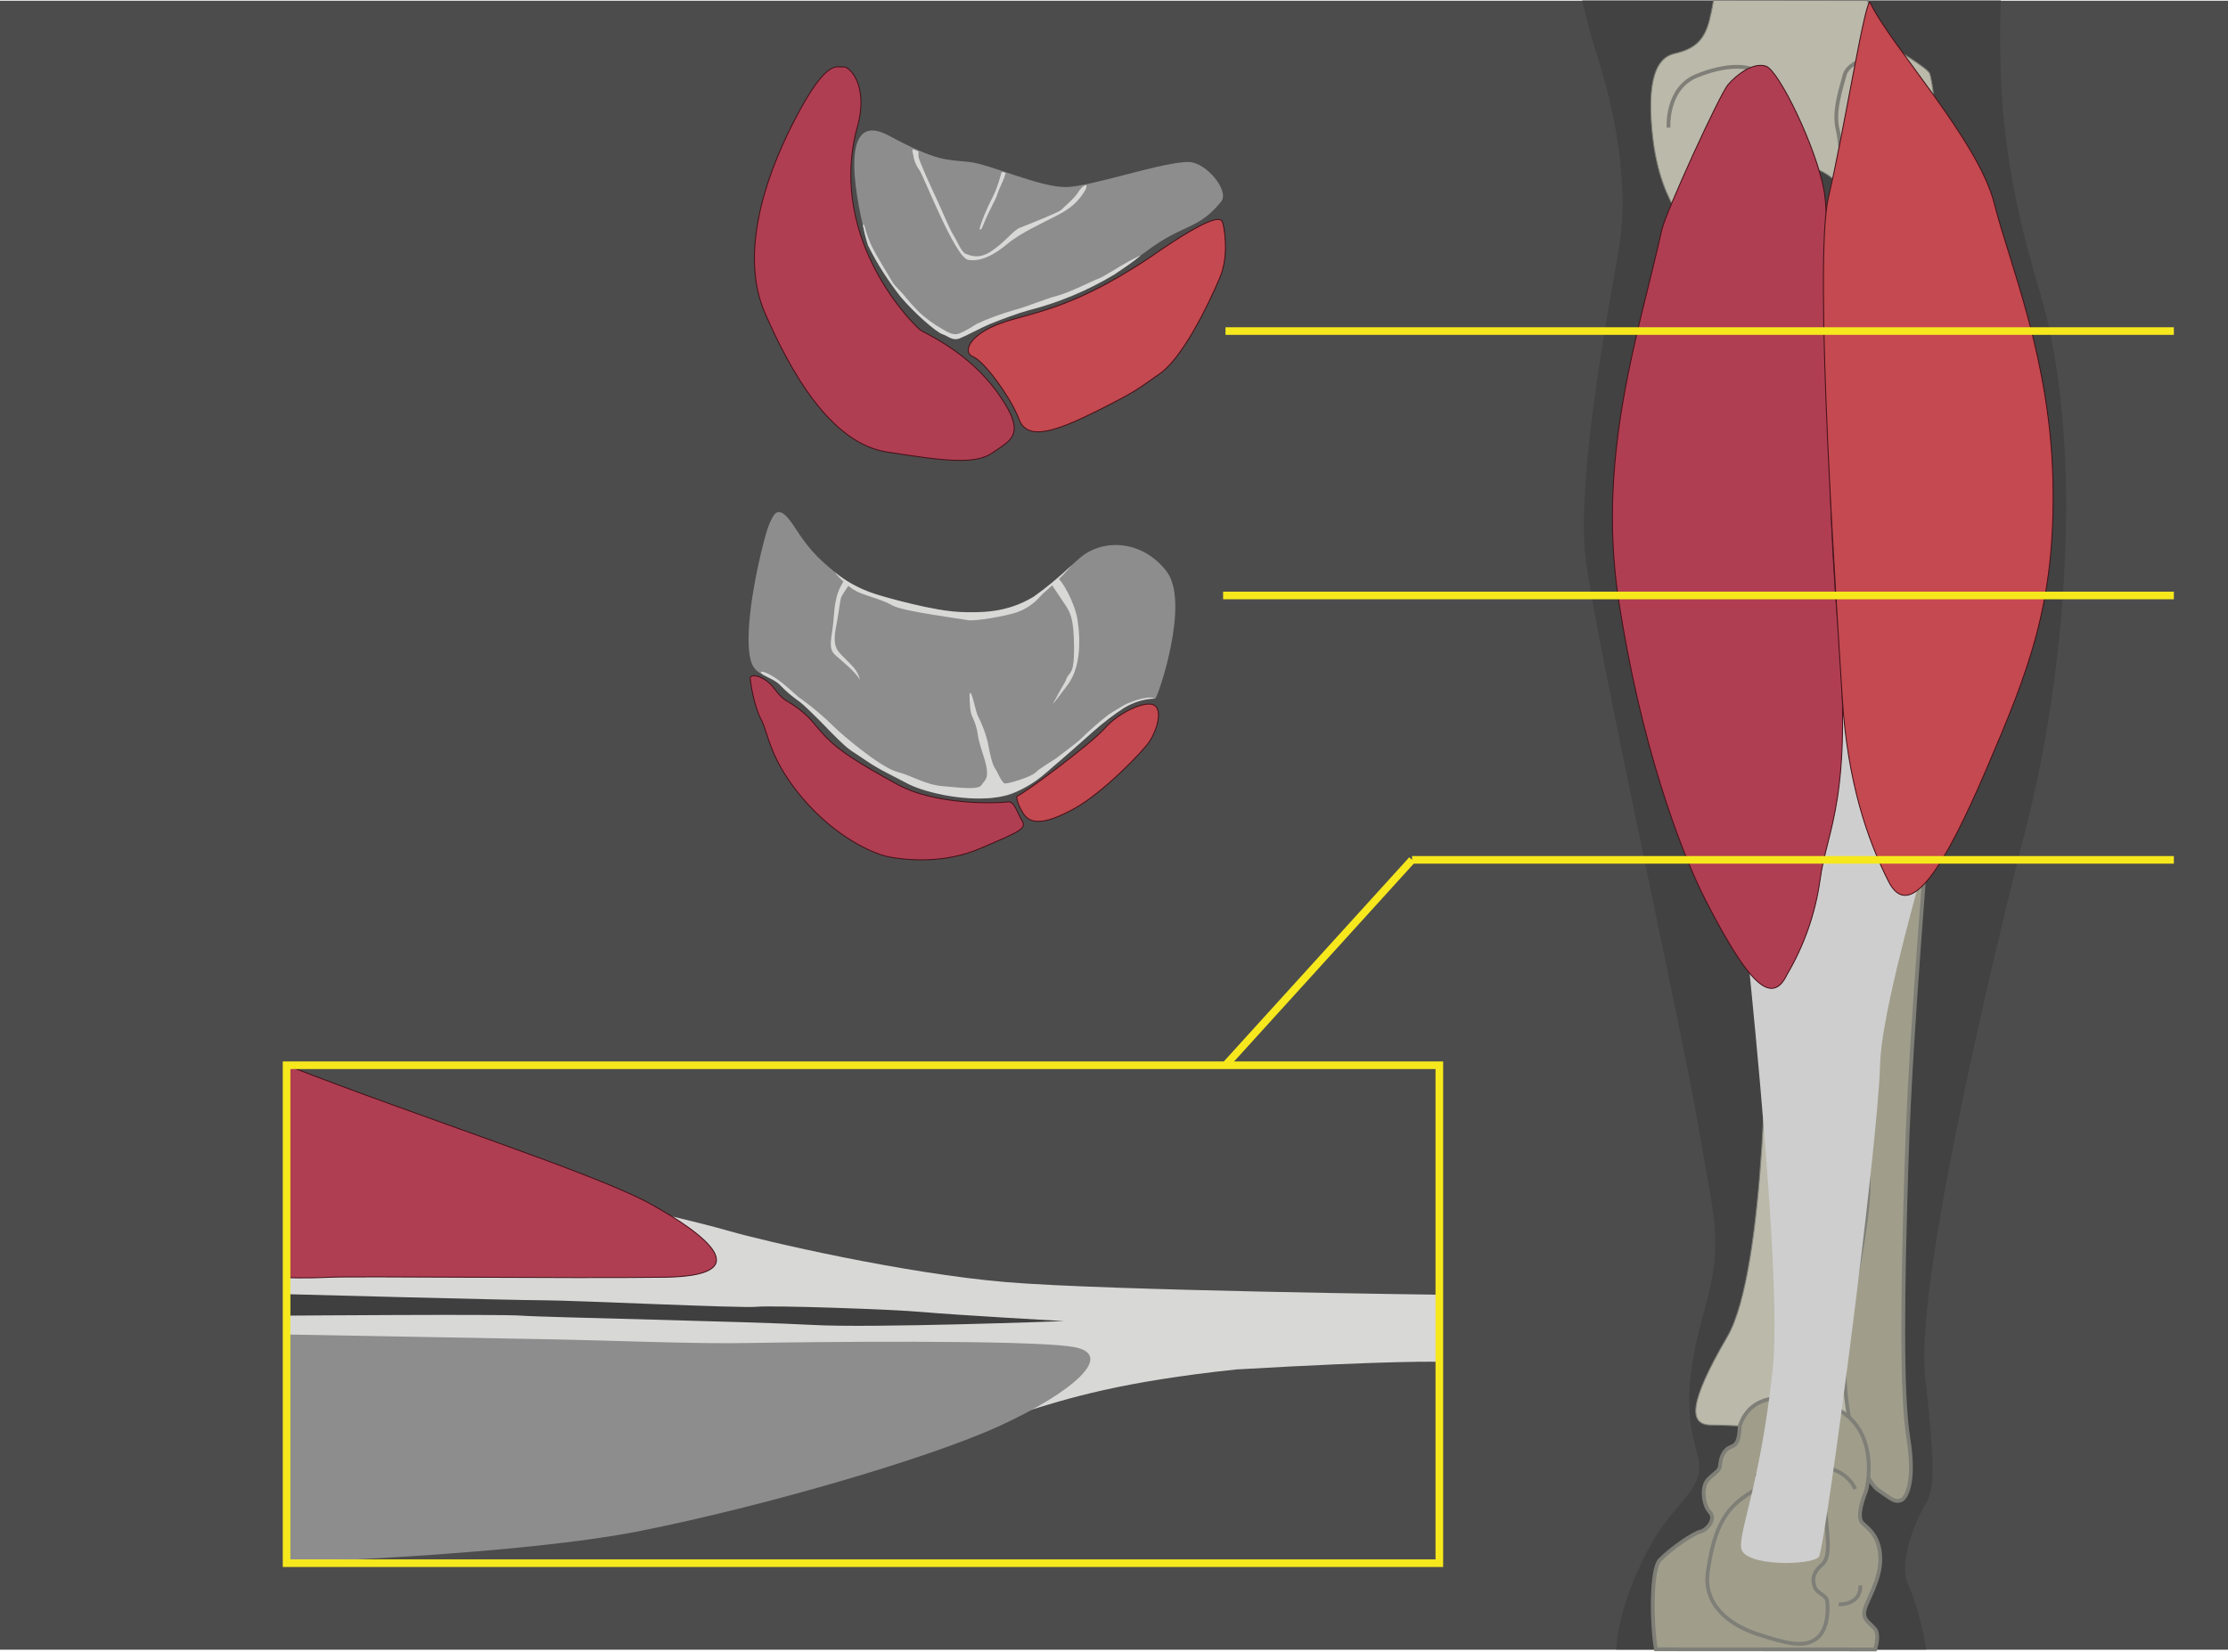
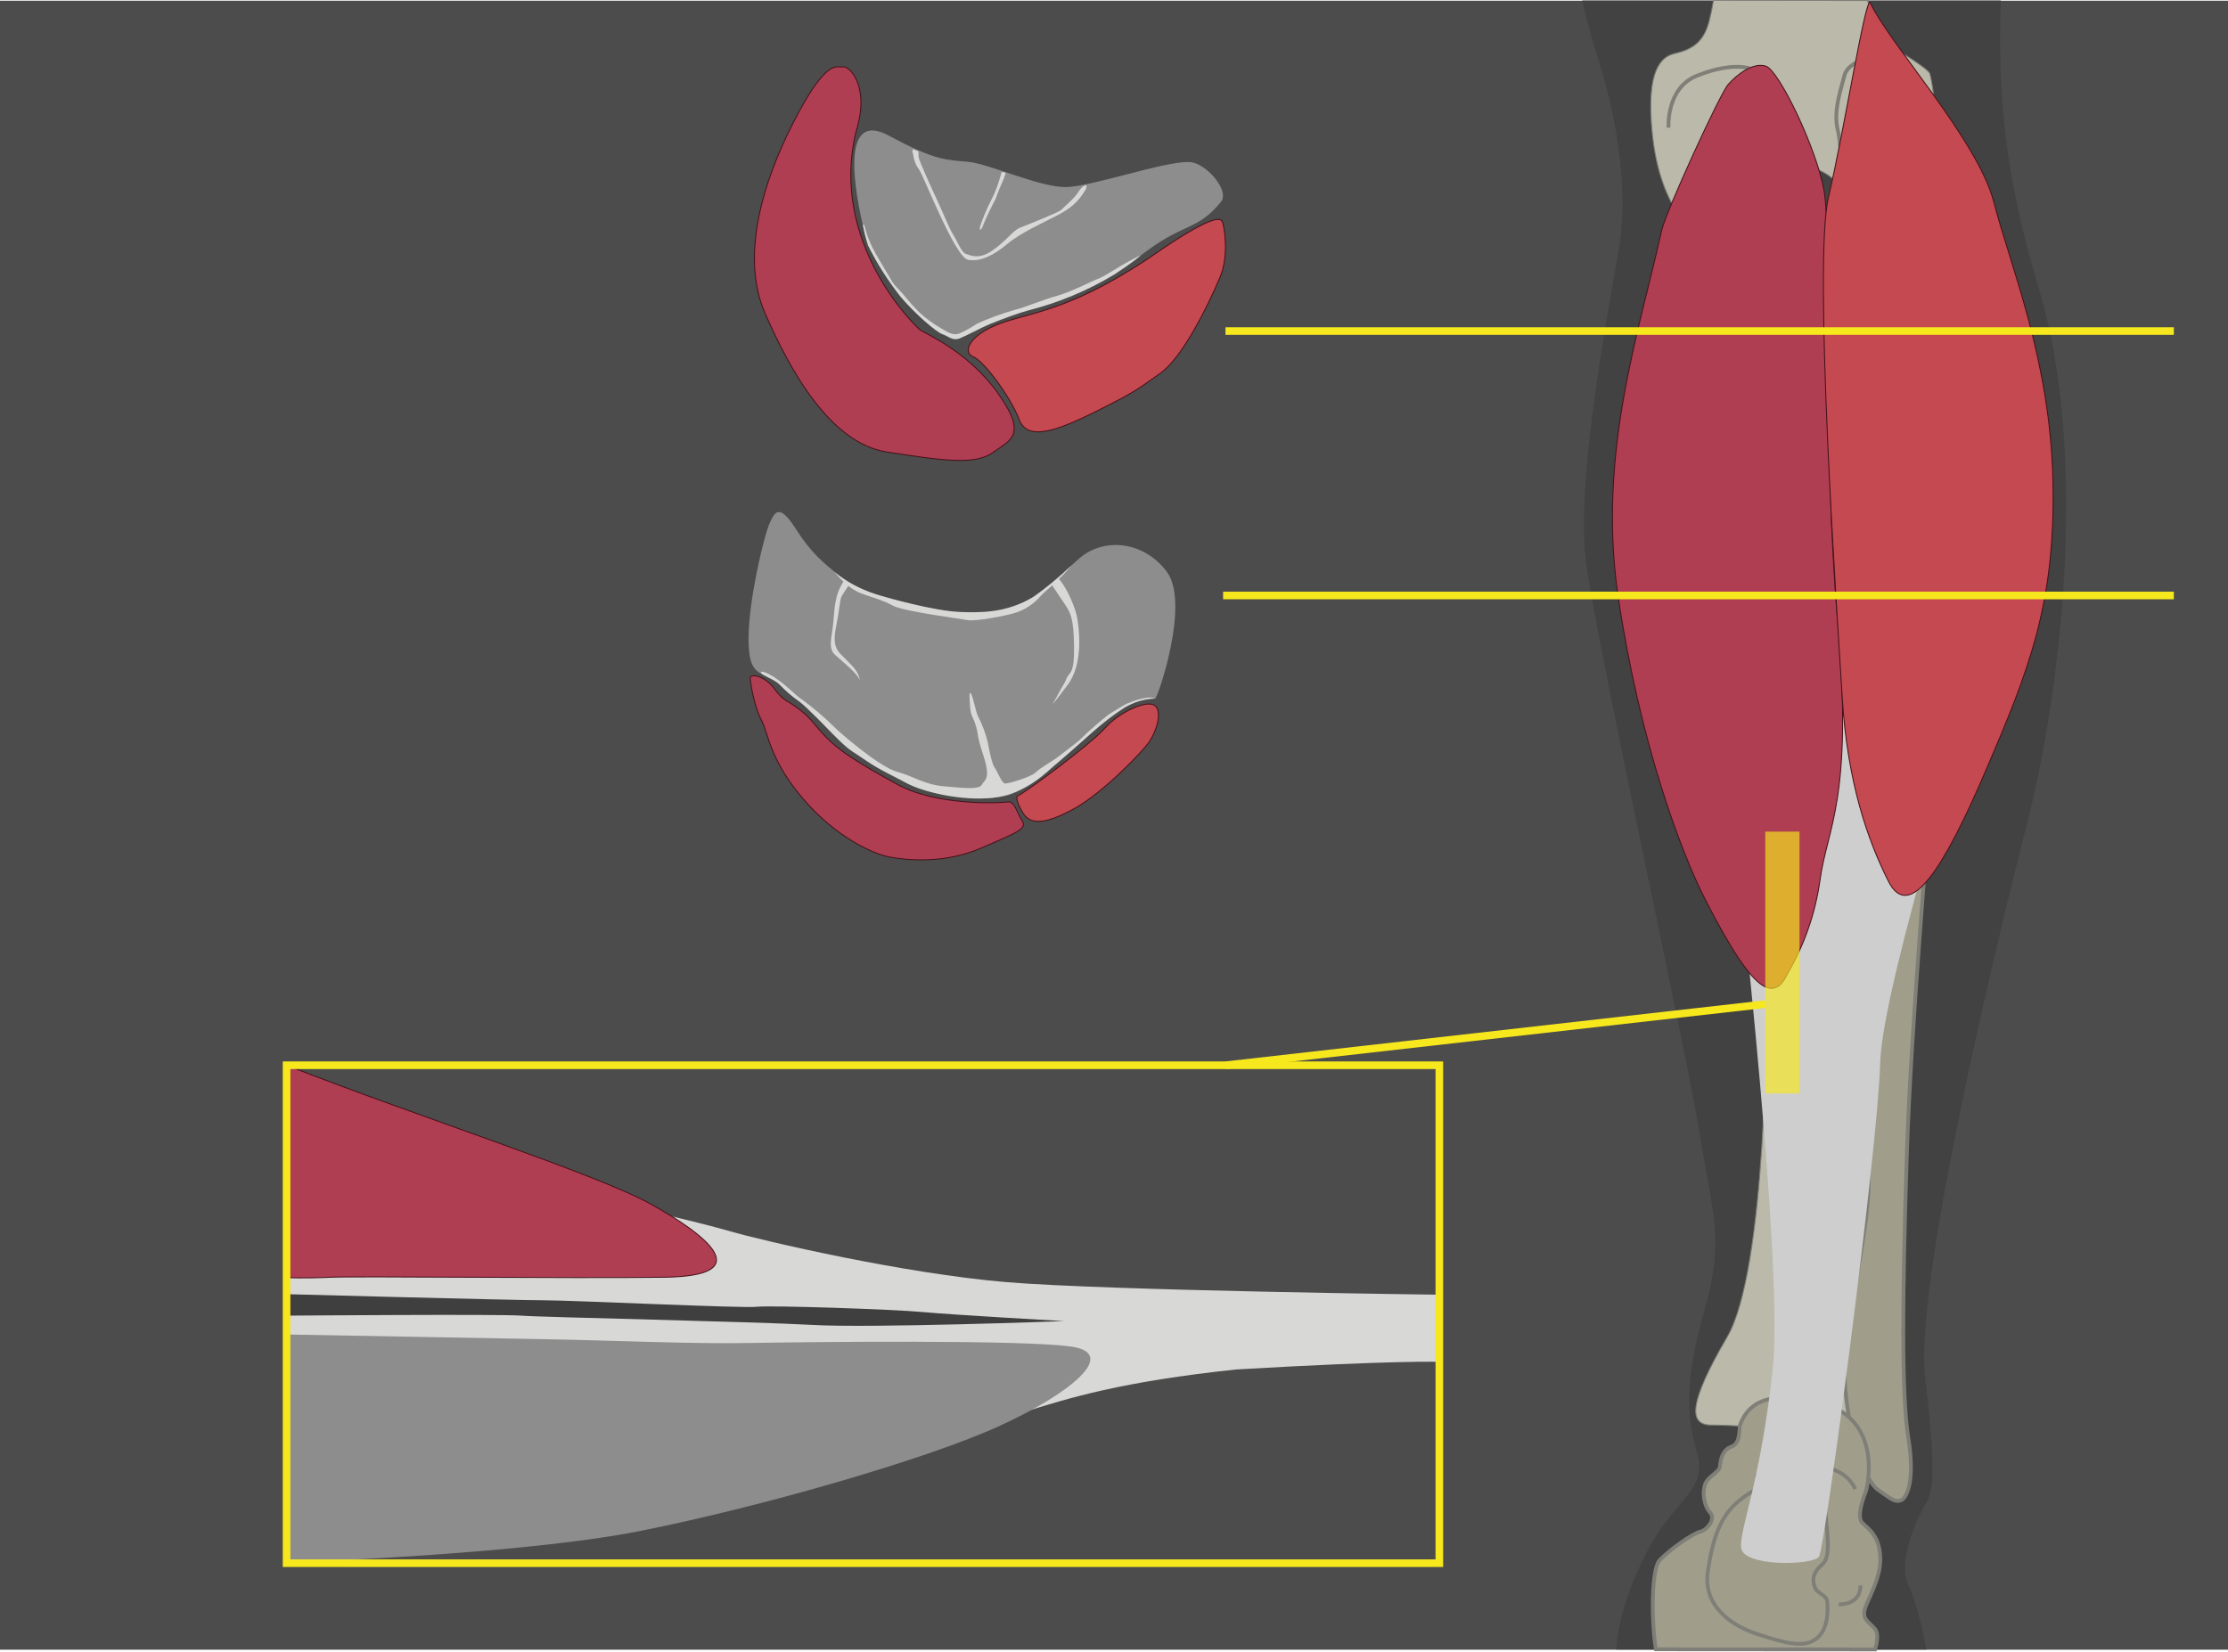
<svg xmlns="http://www.w3.org/2000/svg" viewBox="0 0 586.28 434.61">
  <defs>
    <style>
      .cls-1 {
        fill: #4d4c4c;
      }

      .cls-2 {
        fill: #d8d8d7;
      }

      .cls-3 {
        fill: #3f3f3f;
      }

      .cls-4 {
        fill: #b03e52;
      }

      .cls-4, .cls-6 {
        stroke: #451119;
      }

-       .cls-10, .cls-12, .cls-4, .cls-6, .cls-8, .cls-9 {
+       .cls-10, .cls-12, .cls-13, .cls-4, .cls-6, .cls-8, .cls-9 {
        stroke-miterlimit: 10;
      }

      .cls-4, .cls-6, .cls-8 {
        stroke-width: 0.25px;
      }

      .cls-5 {
        fill: #8d8d8e;
      }

      .cls-6 {
        fill: #c54950;
      }

      .cls-7 {
        fill: #424242;
      }

      .cls-8 {
        fill: #bab9aa;
      }

      .cls-10, .cls-8, .cls-9 {
        stroke: #7f7f78;
      }

      .cls-9 {
        fill: #a09e8b;
      }

-       .cls-10, .cls-12 {
+       .cls-10, .cls-12, .cls-13 {
        fill: none;
      }

      .cls-11 {
        fill: #cfcece;
      }

+       .cls-12, .cls-13 {
+         stroke: #f6e81d;
+       }
+ 
      .cls-12 {
-         stroke: #f6e81d;
        stroke-width: 2px;
+       }
+ 
+       .cls-13 {
+         stroke-width: 9px;
+         opacity: 0.66;
      }
    </style>
  </defs>
  <g id="Capa_2" data-name="Capa 2">
    <g id="Capa_1-2" data-name="Capa 1">
      <g>
        <rect class="cls-1" y="0.2" width="586.28" height="433.99" transform="translate(586.28 434.38) rotate(-180)" />
        <g>
          <path class="cls-2" d="M378.74,340.75s-87.11-1.07-113.94-3.31S201,326.64,191.91,324s-27.15-6.63-27.15-6.63L75.41,330.92v31.92S172.24,384.89,221,381.21s44-14.38,104.32-20.79c42.54-2.46,53.44-2,53.44-2Z" />
          <path class="cls-3" d="M280,347.7s-50.73,1.89-66.27,1-71.11-2-76.53-2.44-61.77,0-61.77,0v-5.65s60,1.61,67.65,1.61,52.38,2.13,56,1.71,35.7.64,43.82,1.39S280,347.7,280,347.7Z" />
          <path class="cls-4" d="M75.41,280.36c35.27,13.79,81.44,28.54,95.87,36.55s28.54,18.92,3.53,19.24-81.13-.32-87.86,0-11.54.1-11.54.1Z" />
          <path class="cls-5" d="M75.41,351.22v60s61.24-1.93,93.31-8.34,75.35-18.92,94.27-27.58,31.1-18.92,19.24-20.84-69.91-1.28-85-1-34.31-.64-53.87-1S75.41,351.22,75.41,351.22Z" />
        </g>
        <g>
          <path class="cls-5" d="M313,42.65c4.42.2,10.66,7.57,8.3,10.46-6.16,7.54-9.7,5.59-19.45,12.89-14.61,10.93-23.33,13-34.37,16.53s-9.52,4.38-15.16,6.24-22-16.11-24.79-27.45-6.5-32.56,6.37-25.62,15.34,6.3,21,6.9,18.85,6.8,25.73,6.63S306.58,42.35,313,42.65Z" />
          <path class="cls-6" d="M321.07,72.9c-3.32,7.91-10.06,21.42-15.81,25.4s-5.6,4.36-16.46,9.8-18.46,8.07-20.62,2.32S259,95.07,256.09,93.91s-1.14-5.76,7.18-8.81,19.43-3.34,42.8-19.75c14.14-9.5,15.22-7.7,15.59-7S323.58,66.92,321.07,72.9Z" />
          <path class="cls-4" d="M208.6,32.54c-7.56,14.84-13.92,34.64-7.32,49.82s17.18,34.28,32.09,36.6,23.25,3.47,27.89.15,9.23-4.52,1.39-15.56S243.5,87.8,242.19,86.87s-24.28-23.13-16.81-52.64c3.58-11.75-2-17-3.53-16.63S217.71,14.63,208.6,32.54Z" />
          <path class="cls-2" d="M285.75,49.74c-2,3.53-4.24,5.23-7.77,7.06s-9.46,4.52-12.85,7.35-6.87,4.8-10.35,4.24-11.91-22.62-12.92-23.73a8.12,8.12,0,0,1-1.53-3.76c-.27-1.12-.37-1.65,0-1.57a10.18,10.18,0,0,1,1.37.53,10.27,10.27,0,0,0,0,1.34c.07,1,3.35,8.17,4.84,11.35s3.4,7.89,4.29,9.23,2.19,4.66,3.24,5,3.36,1.73,7.07-.85,5.4-5.26,7.27-6,10.28-4.06,10.84-4.69,3.35-2.9,4.38-4.52,1.59-1.77,1.59-1.77.7-.39.7-.14A5.65,5.65,0,0,1,285.75,49.74Z" />
          <path class="cls-2" d="M264.21,46.83c-.49,1.37-1.14,2.49-1.77,4.26a10.94,10.94,0,0,1-1.11,2.49c-.4.72-2.25,4.69-2.52,5.43s-.53,1.43-.85,1.43-.21-.74,1.12-4,2.22-4.4,3.12-6.83,1.32-4.21,1.36-4.28.48,0,.48,0l.61.16S264.34,46.49,264.21,46.83Z" />
          <path class="cls-2" d="M299.94,67.42c.77-.55-1.39.53-2.92,1.37-2.39,1.28-6.85,4.2-7.91,4.52s-7.42,3.6-10.81,4.5-8.84,3.18-11,3.66a70.79,70.79,0,0,0-10.28,3.76,27.33,27.33,0,0,1-4.71,2.59c-1.43.43-2.61-.16-4.52-1.32a32.39,32.39,0,0,1-5.9-4.31,51.54,51.54,0,0,1-3.49-3.85c-1.17-1.55-3.09-3.15-3.62-4.21S230.25,66.9,229,63.94a29,29,0,0,1-1.55-4.66c-.08-.15-.42-.18-.38,0a43.88,43.88,0,0,0,1.36,5.36A80.84,80.84,0,0,0,237,78.13c3.71,4.38,9.42,9.33,11,9.83s2.61,1.88,4.63,1.06,5.33-2.68,7.87-3.74,7.84-3,9.89-3.53a84.18,84.18,0,0,0,22.88-9.52C299.13,68.33,299.63,67.64,299.94,67.42Z" />
        </g>
        <g>
          <path class="cls-5" d="M200.17,145.89c-3.34,14.38-3.82,24.13-2.53,28.22s4.88,3.19,8.07,6.62,5.3,3.39,12,11S238.91,207,244.06,208.1s13.81,3,20.82,1.29,19.6-14.37,26.24-19.87S303,183.63,304,183.86c.71-.46,9.25-25.2,3-33.44s-16.65-8.81-22.75-3.65-11.14,12-22.13,14.1-35.11-4.16-40.43-8.61-8.09-6.47-12.49-13.37-5.53-3.5-6.53-1.51S200.17,145.89,200.17,145.89Z" />
          <path class="cls-6" d="M303.74,185.6c2.27,1.42.63,6.62-1.16,9.41S290.2,208.61,283,212.64s-11.67,4.75-13.74,1.46-1.65-4.55-1.65-4.55c1.53-.44,19.49-13.75,23.12-17.9S301.53,184.23,303.74,185.6Z" />
          <path class="cls-4" d="M211,209.86c8.72,10.39,18.79,14.93,23.14,15.71s14.19,1.88,23.93-2.32,12.25-5.12,10.91-7.2-2-5.32-3.84-5-18.57,1.11-29-4.6-15.33-8.9-18.67-12.34-3.57-4.61-7-7.31-4-1.92-6.69-5.53-6.51-4.08-6.38-2.7,1,7.23,2.92,10.87S202.4,199.63,211,209.86Z" />
          <path class="cls-2" d="M278.41,152.13c2.4,2.47,4.66,8.05,5.08,10.67s1.7,11.79-2.54,17.44-3.89,5-3.89,5c3.93-7.35,2.79-4.7,3.57-6.64s2.07-.74,2-8.37-1-9.06-2.48-11.28l-3.55-5.29C277.56,152.89,278.41,152.13,278.41,152.13Z" />
          <path class="cls-2" d="M222.24,152.66c-2.73,3.85-2.59,7.52-3,11.48s-1.41,6.52.56,8.27,5.37,4.44,6.5,6.56c-.56-2.55-2-3.64-3.84-5.55s-3.57-2.82-2.48-8.36,1-7.28,1.55-8.23,2.14-3.29,2.14-3.29Z" />
          <path class="cls-2" d="M282,148.76c-3.16,3.9-7.23,7-8.22,8.17a14.79,14.79,0,0,1-6.24,4.24c-2.94,1-11.14,2.4-12.83,2.05s-17.13-2.31-19.83-3.85-5.77-2.2-8.63-3.35-5.36-3.9-6.63-5.47a33.26,33.26,0,0,0,10.42,5.71c3.9,1.24,16.24,4.57,22.11,4.79s12.58.33,19.73-3.91A92.39,92.39,0,0,0,282,148.76Z" />
          <path class="cls-2" d="M304,183.86a16.48,16.48,0,0,0-8.25,2.47,75.73,75.73,0,0,0-8,6.11c-1.67,1.49-8.53,7.59-10.2,8.94s-7.26,7.44-15.83,8.53-19.16-1.55-23.28-3.88-6.9-3.33-10.47-5.82-4.1-2.36-7.17-5.4-8.39-8.62-10.42-10.16a32.83,32.83,0,0,1-4.86-4.12c-1.3-1.46-3.13-2-4.62-2.89s-.56-1.6,2.83.59,5.93,5.12,7.34,5.89a74.67,74.67,0,0,1,8.37,7.13c1.73,1.77,12,10.6,16.6,11.87s7.3,3.39,12.23,3.81,9.27,1,10.06-.37,2.44-1.53.48-7.57-1.22-5.25-2-7.89-1.32-2.46-1.53-5-.29-4.52.28-3.46,1.2,4.66,1.76,5.79a30.55,30.55,0,0,1,2.62,7c.42,2.47,1.2,5.87,1.83,6.68s1.82,4,2.67,4.09,6.83-1.67,8.08-2.91,4.87-3.26,5.77-4,5.56-4.14,6.3-5a89,89,0,0,1,7.12-6.22c.79-.45,4.51-2.91,5.4-3.1a18.93,18.93,0,0,1,4.75-1.35A4.27,4.27,0,0,1,304,183.86Z" />
        </g>
        <g>
          <g>
            <path class="cls-7" d="M526.49.12c-.91,27.41,1.68,48.15,10.1,76.09,12.47,41.39,6.65,102-3.2,140.58s-29.5,121.82-26.8,145.55,2.46,29.71.11,33.53-7.42,15.18-4.53,21.28c2.39,5.05,4.22,14,4.77,17H425.29c.45-7.9,3.81-18.16,9.22-27.8,6.74-12,14.85-14.44,12.06-23.95s-3.31-19.15,1.94-37.63,2.38-24.29-1.43-47.39S420,169.11,417.27,147.28s6.81-70.1,8.81-82.34.63-30.35-5.75-50.09c-1.41-4.37-2.77-9.46-4-14.73Z" />
            <path class="cls-8" d="M491.47.13c1.84,9.46,3.19,9.82,5.23,11.3,2.37,1.72,10.58,6.53,11.09,7.93s2.18,11.39.7,13a5.27,5.27,0,0,0-1.48,4.2c.18.7,2.13,1.88,2.72,4a19.08,19.08,0,0,1,.41,7.51c-.38,2.43-5.61,5.7-9.88,5.51a29.93,29.93,0,0,1-18.13-6.7c-7.27-5.71-10.7-.84-12.67,2.11s-7.29,9.77-14.22,10.43-12.21.24-14.11-3.5-5.35-9.51-6.45-22,1-18.67,5.89-19.79,7.79-3.12,9.2-8.6c.35-1.34.74-3.11,1.12-5.45Z" />
            <path class="cls-8" d="M459.71,63.17c-4.12.13-8.83-.37-11.94-.06s-5.59,1.72-5.93,3.44a43.36,43.36,0,0,0,.66,12.19c.93,3.93.6,8.35.93,9.33s3,3.39,7.33,6.71,8.29,11.34,9.17,14.42,5.32,80,5.16,85-1.28,47.11-.55,60.71.11,79.56-10,96.89-10.39,23.3-4.14,23.25,42.47,2.25,42.47,2.25-6-58.79-6-89.07,1.36-163.93,2.51-174.22S496,92.9,503.37,87.38s14.45-11.3,9.29-22.67S502,61.59,500.12,61.55s-9.95-2.76-12.43-3.82-3.89-3.68-7.61-1.49-3.68,3-6.61,1.35-4-2.8-6.89,1.29S461.26,63.12,459.71,63.17Z" />
            <path class="cls-9" d="M505.49,71.49c-4.53,1.32-6.35,3.47-6.62,6.33s-.43,10.4.68,12.47,2.53,2.14,4.29,3.18,1.28,15.42.34,23.14-.3,22.33-1.15,32.75-4.52,34.64-5.27,41.93-4.32,30.36-4.38,39.74-1.66,66.46-1.66,80.48-7,38.4-6.29,51.88,5.21,26.24,8.75,28.71,4.35,3.27,5.93,2.8,3.9-4.95,2.05-16.41-1.58-38-.41-74.16,5.69-83.87,6.14-96.68,4.64-45.44,5.29-54.57,3.93-44.13,4.48-49.77,4.68-9.35,7.1-15.81S522.43,77.19,520,74.12,514.52,68.87,505.49,71.49Z" />
            <path class="cls-9" d="M493.43,434.11c.48-1.67.94-4.12,0-5.31-1.52-1.91-3.25-2.38-2.82-4.87s4.39-8.19,4.17-14-3.18-7.6-4.72-9.12.1-6.26.85-8.1,4.58-20.53-13.32-23.82c-5.41-1-16.37-3.53-19.78,6.35-.19,6.29-2.07,4.87-3.51,6.28s-1.53,3.11-1.74,4.55-3.18,2.54-3.91,4.66-.27,5.6,1.34,7.32-.79,4.68-2.57,5.06-7.81,4.5-10.68,7.5c-2.21,2.31-2.25,15.87-1,23.46Z" />
            <path class="cls-9" d="M480.44,399c.35,4.53,1.43,10.72-.88,12.69s-2.78,3.71-2.1,5.8,3.1,2.11,3.34,3.94.42,7.37-2.8,9.82-7.68,1.41-15.49-1.15-14.36-8-13.11-16.49,3.19-14.53,8.23-18.64,9.11-4.9,12.38-4.93S479.87,391.63,480.44,399Z" />
            <path class="cls-10" d="M488.16,391.9s-3.6-11.32-26.2-3.41" />
            <path class="cls-10" d="M489.53,417.26s.55,4.95-5.7,5" />
            <path class="cls-10" d="M439.06,33.59s-.7-10.33,7.37-13.61,13.22-2.57,15.12-1.53,3.31,3.37,4.15,8.44.15,13.21-1.24,19-.41,11-9.22,13.57" />
            <path class="cls-10" d="M490.11,15.76s-4.05,1.22-4.75,4.1-3.05,9.26-1.78,14.31.33,16.71,8.51,18.07" />
          </g>
          <path class="cls-11" d="M455,206.13s14.68,124.34,11.49,154.08-8.64,41.77-8.35,47,18.82,4.83,20.49,2.51,15.59-108.22,16.1-129.67,26.59-102.46,26.59-102.46l-51-14Z" />
          <path class="cls-4" d="M437.29,60.5c-6,27.08-17.13,59.17-11.4,97.16s16.36,66.44,22.84,79.11,11.44,20.33,15.14,22.61,5.57-1.23,6.4-2.95a67.07,67.07,0,0,0,8.64-24.73c1.84-13.86,8.79-21.2,4.69-67.84S482.05,61.67,480,50.25,468.09,18.54,464.7,17.42s-7.72,2.27-9.94,4.81S438.31,55.88,437.29,60.5Z" />
          <path class="cls-6" d="M492.15.76c5.4,11.32,28.38,36.15,32.59,52.66S539.59,94.65,540.23,127s-6.57,49.84-17.56,75.52S502.51,243,496.93,231.94s-10.78-26.21-12.14-48.06-7.7-114.9-3.64-132C485.32,34.25,491-1.66,492.15.76Z" />
        </g>
        <line class="cls-12" x1="572.03" y1="87.13" x2="322.48" y2="87.13" />
        <line class="cls-12" x1="572.03" y1="156.72" x2="321.85" y2="156.72" />
-         <line class="cls-12" x1="572.03" y1="226.3" x2="371.57" y2="226.3" />
-         <line class="cls-12" x1="371.57" y1="226.3" x2="322.48" y2="280.36" />
+         <line class="cls-13" x1="469.02" y1="218.87" x2="469.02" y2="287.79" />
+         <line class="cls-12" x1="464.52" y1="264.27" x2="322.48" y2="280.36" />
        <rect class="cls-12" x="75.41" y="280.36" width="303.34" height="131.05" />
      </g>
    </g>
  </g>
</svg>
